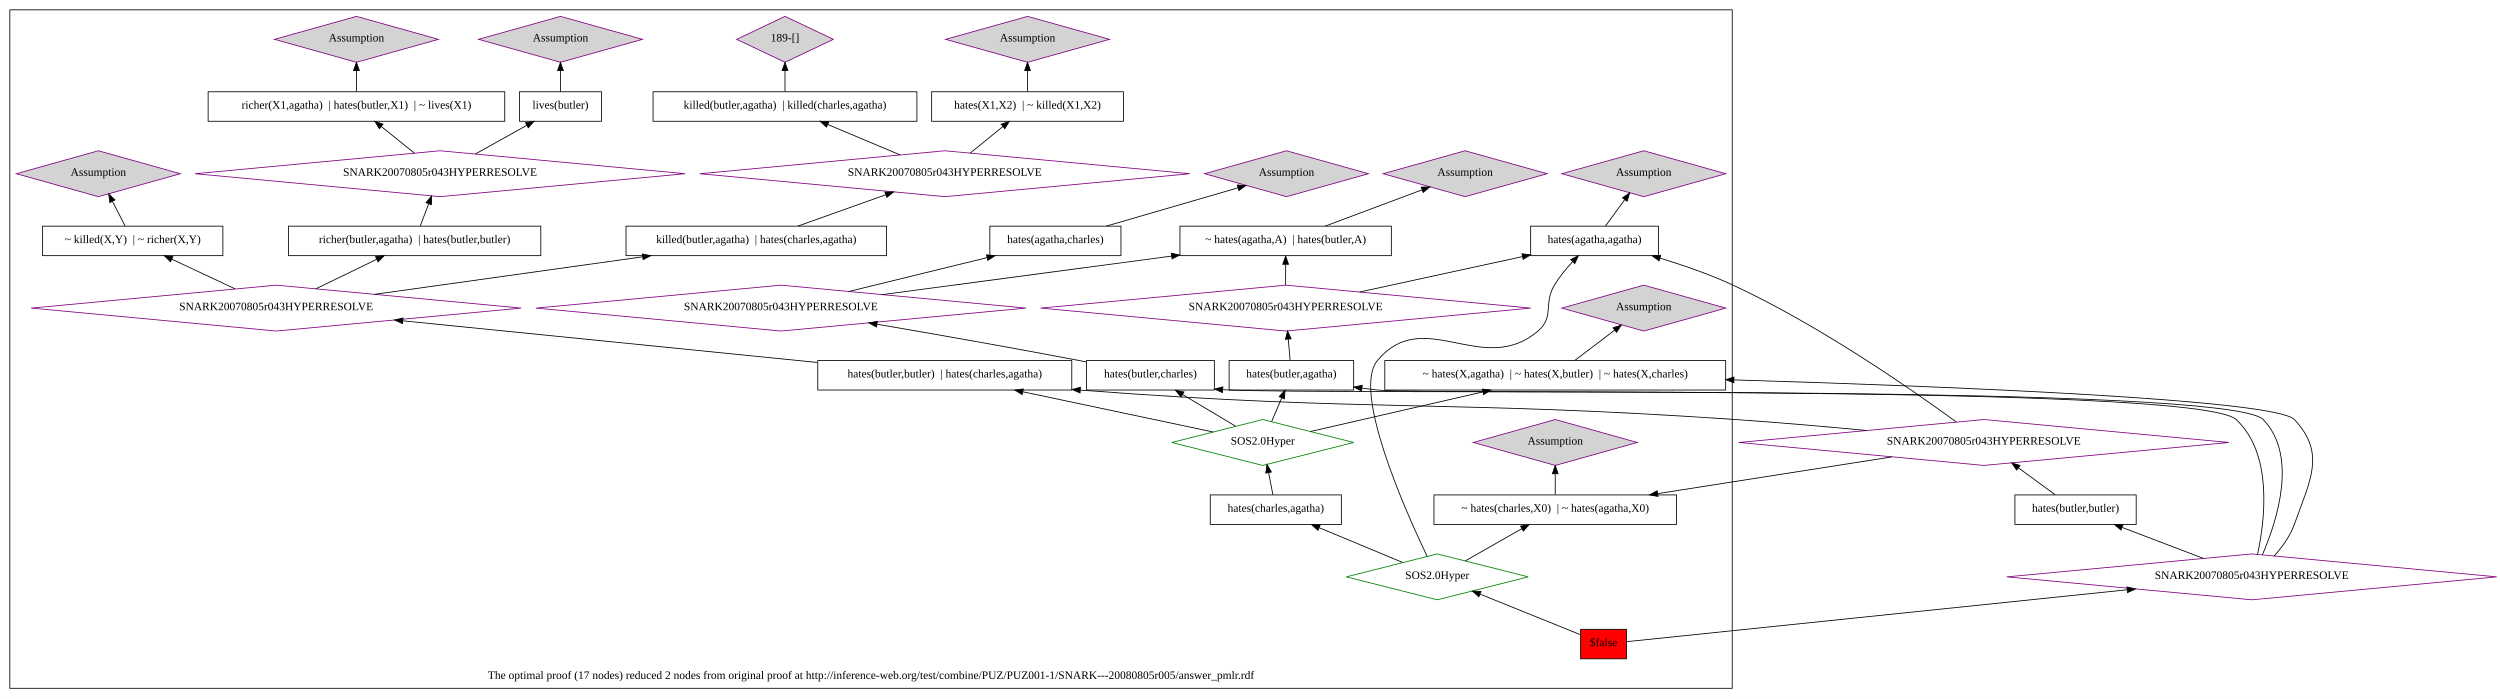
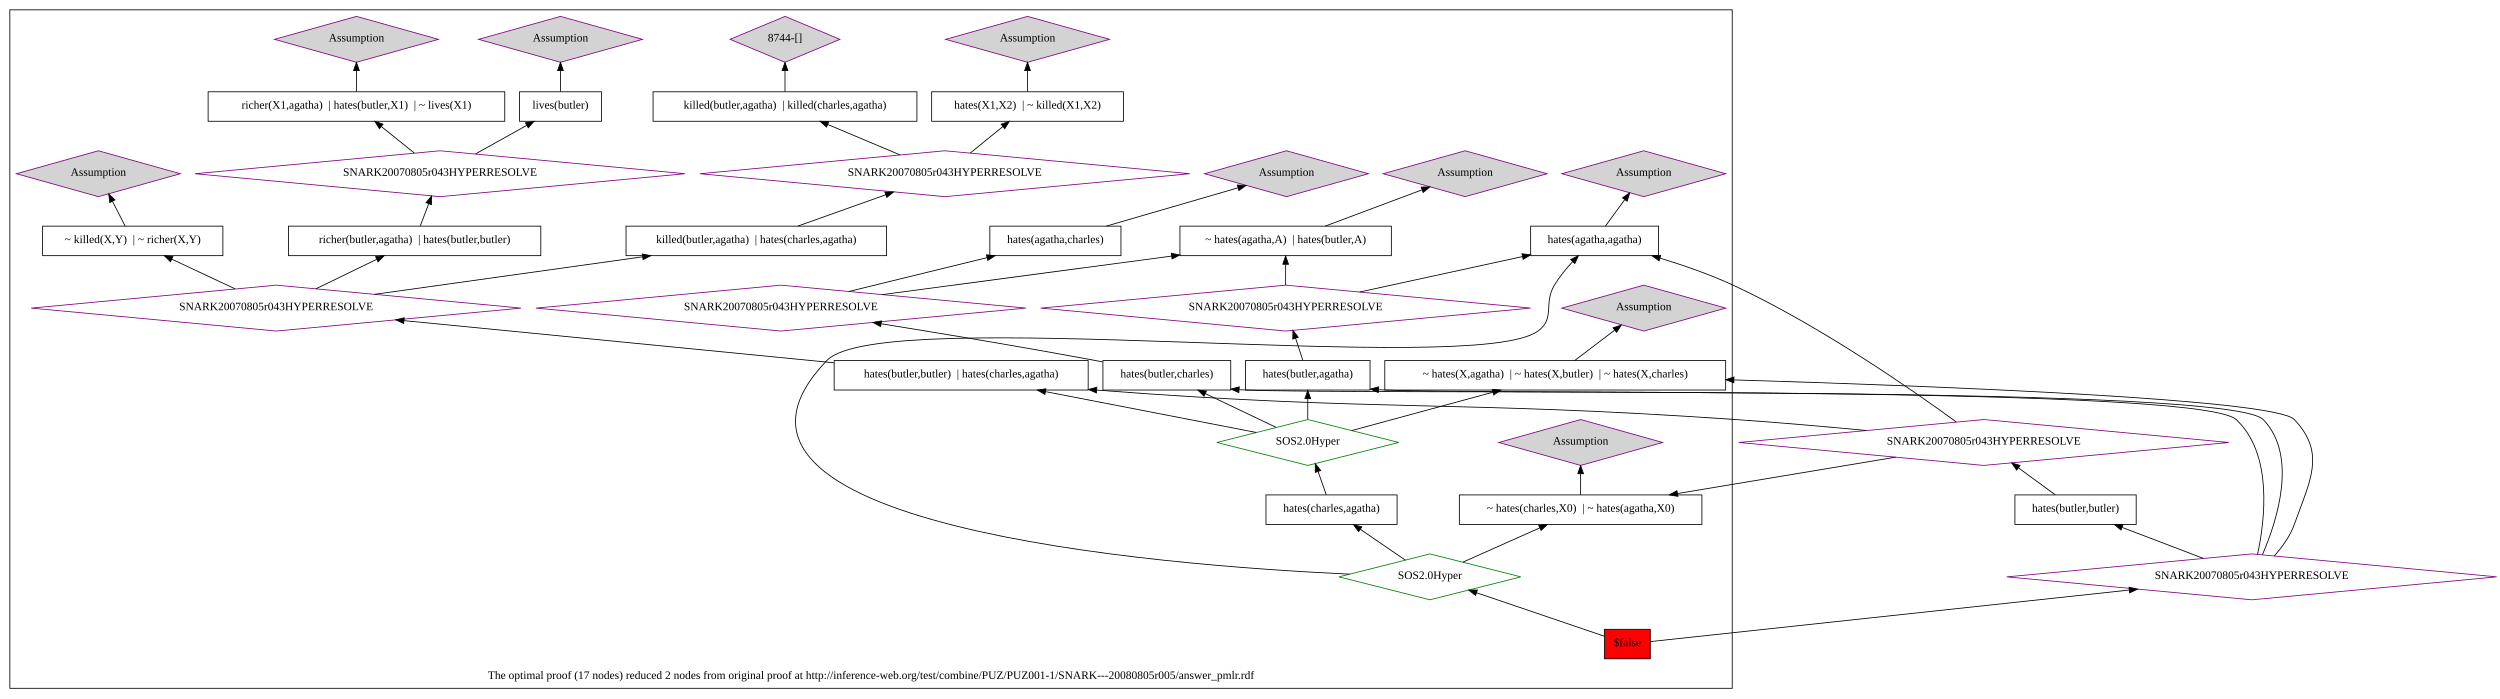
<svg xmlns="http://www.w3.org/2000/svg" xmlns:xlink="http://www.w3.org/1999/xlink" width="3051pt" height="852pt" viewBox="0.00 0.00 3051.00 852.00">
  <g id="graph1" class="graph" transform="scale(1 1) rotate(0) translate(4 848)">
    <polygon fill="white" stroke="white" points="-4,5 -4,-848 3048,-848 3048,5 -4,5" />
    <g id="graph2" class="cluster">
      <polygon fill="none" stroke="black" points="8,-8 8,-836 2110,-836 2110,-8 8,-8" />
      <text text-anchor="middle" x="1059" y="-19.4" font-family="Times New Roman,serif" font-size="14.00">The optimal proof (17 nodes) reduced 2 nodes from original proof at http://inference-web.org/test/combine/PUZ/PUZ001-1/SNARK---20080805r005/answer_pmlr.rdf</text>
    </g>
    <g id="node2" class="node">
      <a xlink:href="http://inference-web.org/test/combine/PUZ/PUZ001-1/SNARK---20080805r005/answer.owl#_6336bdc5:123eadccd10:-59a9" xlink:title="~ killed(X,Y)  | ~ richer(X,Y)">
        <polygon fill="none" stroke="black" points="268,-572 48,-572 48,-536 268,-536 268,-572" />
        <text text-anchor="middle" x="158" y="-551.4" font-family="Times New Roman,serif" font-size="14.00">~ killed(X,Y)  | ~ richer(X,Y)</text>
      </a>
    </g>
-     <g id="node20" class="node">
+     <g id="node22" class="node">
      <a xlink:href="http://inference-web.org/test/combine/PUZ/PUZ001-1/SNARK---20080805r005/answer.owl#_6336bdc5:123eadccd10:-59a7" xlink:title="Assumption">
        <polygon fill="lightgrey" stroke="purple" points="116,-664 16,-636 116,-608 216,-636 116,-664" />
        <text text-anchor="middle" x="116" y="-633.4" font-family="Times New Roman,serif" font-size="14.00">Assumption</text>
      </a>
    </g>
-     <g id="edge5" class="edge">
+     <g id="edge21" class="edge">
      <path fill="none" stroke="black" d="M148.679,-572.198C144.164,-581.013 138.593,-591.889 133.338,-602.149" />
      <polygon fill="black" stroke="black" points="130.084,-600.825 128.641,-611.321 136.315,-604.016 130.084,-600.825" />
    </g>
    <g id="node3" class="node">
      <a xlink:href="http://inference-web.org/test/combine/PUZ/PUZ001-1/Metis---2.2/answer.owl#_6336bdc5:123eadccd10:-6563" xlink:title="~ hates(X,agatha)  | ~ hates(X,butler)  | ~ hates(X,charles)">
        <polygon fill="none" stroke="black" points="2102,-408 1686,-408 1686,-372 2102,-372 2102,-408" />
        <text text-anchor="middle" x="1894" y="-387.4" font-family="Times New Roman,serif" font-size="14.00">~ hates(X,agatha)  | ~ hates(X,butler)  | ~ hates(X,charles)</text>
      </a>
    </g>
-     <g id="node34" class="node">
+     <g id="node35" class="node">
      <a xlink:href="http://inference-web.org/test/combine/PUZ/PUZ001-1/SNARK---20080805r005/answer.owl#_6336bdc5:123eadccd10:-599d" xlink:title="Assumption">
        <polygon fill="lightgrey" stroke="purple" points="2002,-500 1902,-472 2002,-444 2102,-472 2002,-500" />
        <text text-anchor="middle" x="2002" y="-469.4" font-family="Times New Roman,serif" font-size="14.00">Assumption</text>
      </a>
    </g>
-     <g id="edge81" class="edge">
+     <g id="edge89" class="edge">
      <path fill="none" stroke="black" d="M1917.97,-408.198C1932.26,-419.047 1950.66,-433.018 1966.6,-445.12" />
      <polygon fill="black" stroke="black" points="1964.59,-447.992 1974.67,-451.252 1968.82,-442.417 1964.59,-447.992" />
    </g>
    <g id="node4" class="node">
      <a xlink:href="http://inference-web.org/test/combine/PUZ/PUZ001-1/SOS---2.0/answer.owl#_6336bdc5:123eadccd10:-570c" xlink:title="~ hates(agatha,A)  | hates(butler,A)">
        <polygon fill="none" stroke="black" points="1694,-572 1436,-572 1436,-536 1694,-536 1694,-572" />
        <text text-anchor="middle" x="1565" y="-551.4" font-family="Times New Roman,serif" font-size="14.00">~ hates(agatha,A)  | hates(butler,A)</text>
      </a>
    </g>
-     <g id="node25" class="node">
+     <g id="node19" class="node">
      <a xlink:href="http://inference-web.org/test/combine/PUZ/PUZ001-1/SNARK---20080805r005/answer.owl#_6336bdc5:123eadccd10:-59db" xlink:title="Assumption">
        <polygon fill="lightgrey" stroke="purple" points="1784,-664 1684,-636 1784,-608 1884,-636 1784,-664" />
        <text text-anchor="middle" x="1784" y="-633.4" font-family="Times New Roman,serif" font-size="14.00">Assumption</text>
      </a>
    </g>
-     <g id="edge41" class="edge">
+     <g id="edge3" class="edge">
      <path fill="none" stroke="black" d="M1613.33,-572.097C1648.22,-585.159 1695.3,-602.789 1731.18,-616.222" />
      <polygon fill="black" stroke="black" points="1730.39,-619.664 1740.98,-619.893 1732.84,-613.108 1730.39,-619.664" />
    </g>
    <g id="node5" class="node">
      <a xlink:href="http://inference-web.org/test/combine/PUZ/PUZ001-1/SNARK---20080805r005/answer.owl#_6336bdc5:123eadccd10:-59c2" xlink:title="killed(butler,agatha)  | killed(charles,agatha)">
        <polygon fill="none" stroke="black" points="1115,-736 793,-736 793,-700 1115,-700 1115,-736" />
        <text text-anchor="middle" x="954" y="-715.4" font-family="Times New Roman,serif" font-size="14.00">killed(butler,agatha)  | killed(charles,agatha)</text>
      </a>
    </g>
-     <g id="node30" class="node">
-       <a xlink:href="http://inference-web.org/test/combine/PUZ/PUZ001-1/SNARK---20080805r005/answer.owl#_6336bdc5:123eadccd10:-59c0" xlink:title="189-[]">
-         <polygon fill="lightgrey" stroke="purple" points="954,-828 895,-800 954,-772 1013,-800 954,-828" />
-         <text text-anchor="middle" x="954" y="-797.4" font-family="Times New Roman,serif" font-size="14.00">189-[]</text>
-       </a>
-     </g>
-     <g id="edge73" class="edge">
+     <g id="node33" class="node">
+       <a xlink:href="http://inference-web.org/test/combine/PUZ/PUZ001-1/SNARK---20080805r005/answer.owl#_6336bdc5:123eadccd10:-59c0" xlink:title="8744-[]">
+         <polygon fill="lightgrey" stroke="purple" points="954,-828 887,-800 954,-772 1021,-800 954,-828" />
+         <text text-anchor="middle" x="954" y="-797.4" font-family="Times New Roman,serif" font-size="14.00">8744-[]</text>
+       </a>
+     </g>
+     <g id="edge85" class="edge">
      <path fill="none" stroke="black" d="M954,-736.198C954,-743.727 954,-752.76 954,-761.628" />
      <polygon fill="black" stroke="black" points="950.5,-761.863 954,-771.863 957.5,-761.863 950.5,-761.863" />
    </g>
    <g id="node6" class="node">
      <a xlink:href="http://inference-web.org/test/combine/PUZ/PUZ001-1/Otter---3.3/answer.owl#_6336bdc5:123eadccd10:-618b" xlink:title="hates(agatha,agatha)">
        <polygon fill="none" stroke="black" points="2020,-572 1864,-572 1864,-536 2020,-536 2020,-572" />
        <text text-anchor="middle" x="1942" y="-551.4" font-family="Times New Roman,serif" font-size="14.00">hates(agatha,agatha)</text>
      </a>
    </g>
-     <g id="node31" class="node">
+     <g id="node30" class="node">
      <a xlink:href="http://inference-web.org/test/combine/PUZ/PUZ001-1/SNARK---20080805r005/answer.owl#_6336bdc5:123eadccd10:-59f1" xlink:title="Assumption">
        <polygon fill="lightgrey" stroke="purple" points="2002,-664 1902,-636 2002,-608 2102,-636 2002,-664" />
        <text text-anchor="middle" x="2002" y="-633.4" font-family="Times New Roman,serif" font-size="14.00">Assumption</text>
      </a>
    </g>
    <g id="edge75" class="edge">
      <path fill="none" stroke="black" d="M1955.32,-572.198C1962.25,-581.673 1970.92,-593.531 1978.91,-604.444" />
      <polygon fill="black" stroke="black" points="1976.11,-606.547 1984.84,-612.55 1981.76,-602.413 1976.11,-606.547" />
    </g>
    <g id="node7" class="node">
      <a xlink:href="http://inference-web.org/test/combine/PUZ/PUZ001-1/EP---1.1pre/answer.owl#_6336bdc5:123eadccd10:-79da" xlink:title="hates(X1,X2)  | ~ killed(X1,X2)">
        <polygon fill="none" stroke="black" points="1367,-736 1133,-736 1133,-700 1367,-700 1367,-736" />
        <text text-anchor="middle" x="1250" y="-715.4" font-family="Times New Roman,serif" font-size="14.00">hates(X1,X2)  | ~ killed(X1,X2)</text>
      </a>
    </g>
-     <g id="node22" class="node">
+     <g id="node27" class="node">
      <a xlink:href="http://inference-web.org/test/combine/PUZ/PUZ001-1/SNARK---20080805r005/answer.owl#_6336bdc5:123eadccd10:-59bb" xlink:title="Assumption">
        <polygon fill="lightgrey" stroke="purple" points="1250,-828 1150,-800 1250,-772 1350,-800 1250,-828" />
        <text text-anchor="middle" x="1250" y="-797.4" font-family="Times New Roman,serif" font-size="14.00">Assumption</text>
      </a>
    </g>
-     <g id="edge13" class="edge">
+     <g id="edge47" class="edge">
      <path fill="none" stroke="black" d="M1250,-736.198C1250,-743.727 1250,-752.76 1250,-761.628" />
      <polygon fill="black" stroke="black" points="1246.5,-761.863 1250,-771.863 1253.5,-761.863 1246.5,-761.863" />
    </g>
    <g id="node8" class="node">
      <a xlink:href="http://inference-web.org/test/combine/PUZ/PUZ001-1/EP---1.1pre/answer.owl#_6336bdc5:123eadccd10:-799b" xlink:title="richer(X1,agatha)  | hates(butler,X1)  | ~ lives(X1)">
        <polygon fill="none" stroke="black" points="612,-736 250,-736 250,-700 612,-700 612,-736" />
        <text text-anchor="middle" x="431" y="-715.4" font-family="Times New Roman,serif" font-size="14.00">richer(X1,agatha)  | hates(butler,X1)  | ~ lives(X1)</text>
      </a>
    </g>
-     <g id="node32" class="node">
+     <g id="node25" class="node">
      <a xlink:href="http://inference-web.org/test/combine/PUZ/PUZ001-1/SNARK---20080805r005/answer.owl#_6336bdc5:123eadccd10:-59ac" xlink:title="Assumption">
        <polygon fill="lightgrey" stroke="purple" points="431,-828 331,-800 431,-772 531,-800 431,-828" />
        <text text-anchor="middle" x="431" y="-797.4" font-family="Times New Roman,serif" font-size="14.00">Assumption</text>
      </a>
    </g>
-     <g id="edge77" class="edge">
+     <g id="edge39" class="edge">
      <path fill="none" stroke="black" d="M431,-736.198C431,-743.727 431,-752.76 431,-761.628" />
      <polygon fill="black" stroke="black" points="427.5,-761.863 431,-771.863 434.5,-761.863 427.5,-761.863" />
    </g>
    <g id="node9" class="node">
      <a xlink:href="http://inference-web.org/test/combine/PUZ/PUZ001-1/Vampire---9.0/answer.owl#_6336bdc5:123eadccd10:-4d52" xlink:title="~ hates(charles,X0)  | ~ hates(agatha,X0)">
-         <polygon fill="none" stroke="black" points="2042,-244 1746,-244 1746,-208 2042,-208 2042,-244" />
-         <text text-anchor="middle" x="1894" y="-223.4" font-family="Times New Roman,serif" font-size="14.00">~ hates(charles,X0)  | ~ hates(agatha,X0)</text>
-       </a>
-     </g>
-     <g id="node33" class="node">
+         <polygon fill="none" stroke="black" points="2073,-244 1777,-244 1777,-208 2073,-208 2073,-244" />
+         <text text-anchor="middle" x="1925" y="-223.4" font-family="Times New Roman,serif" font-size="14.00">~ hates(charles,X0)  | ~ hates(agatha,X0)</text>
+       </a>
+     </g>
+     <g id="node23" class="node">
      <a xlink:href="http://inference-web.org/test/combine/PUZ/PUZ001-1/SNARK---20080805r005/answer.owl#_6336bdc5:123eadccd10:-59a2" xlink:title="Assumption">
-         <polygon fill="lightgrey" stroke="purple" points="1894,-336 1794,-308 1894,-280 1994,-308 1894,-336" />
-         <text text-anchor="middle" x="1894" y="-305.4" font-family="Times New Roman,serif" font-size="14.00">Assumption</text>
-       </a>
-     </g>
-     <g id="edge79" class="edge">
-       <path fill="none" stroke="black" d="M1894,-244.198C1894,-251.727 1894,-260.76 1894,-269.628" />
-       <polygon fill="black" stroke="black" points="1890.5,-269.863 1894,-279.863 1897.5,-269.863 1890.5,-269.863" />
+         <polygon fill="lightgrey" stroke="purple" points="1925,-336 1825,-308 1925,-280 2025,-308 1925,-336" />
+         <text text-anchor="middle" x="1925" y="-305.4" font-family="Times New Roman,serif" font-size="14.00">Assumption</text>
+       </a>
+     </g>
+     <g id="edge31" class="edge">
+       <path fill="none" stroke="black" d="M1925,-244.198C1925,-251.727 1925,-260.76 1925,-269.628" />
+       <polygon fill="black" stroke="black" points="1921.5,-269.863 1925,-279.863 1928.5,-269.863 1921.5,-269.863" />
    </g>
    <g id="node10" class="node">
      <a xlink:href="http://inference-web.org/test/combine/PUZ/PUZ001-1/SOS---2.0/answer.owl#_6336bdc5:123eadccd10:-56de" xlink:title="richer(butler,agatha)  | hates(butler,butler)">
        <polygon fill="none" stroke="black" points="656,-572 348,-572 348,-536 656,-536 656,-572" />
        <text text-anchor="middle" x="502" y="-551.4" font-family="Times New Roman,serif" font-size="14.00">richer(butler,agatha)  | hates(butler,butler)</text>
      </a>
    </g>
-     <g id="node21" class="node">
+     <g id="node24" class="node">
      <a xlink:href="http://inference-web.org/test/combine/PUZ/PUZ001-1/SNARK---20080805r005/answer.owl#_6336bdc5:123eadccd10:-59b6" xlink:title="SNARK20070805r043HYPERRESOLVE">
        <polygon fill="none" stroke="purple" points="533,-664 234,-636 533,-608 832,-636 533,-664" />
        <text text-anchor="middle" x="533" y="-633.4" font-family="Times New Roman,serif" font-size="14.00">SNARK20070805r043HYPERRESOLVE</text>
      </a>
    </g>
-     <g id="edge7" class="edge">
+     <g id="edge33" class="edge">
      <path fill="none" stroke="black" d="M508.88,-572.198C511.898,-580.183 515.556,-589.859 519.101,-599.236" />
      <polygon fill="black" stroke="black" points="515.913,-600.7 522.723,-608.816 522.461,-598.225 515.913,-600.7" />
    </g>
    <g id="node11" class="node">
      <a xlink:href="http://inference-web.org/test/combine/PUZ/PUZ001-1/Otter---3.3/answer.owl#_6336bdc5:123eadccd10:-6195" xlink:title="hates(agatha,charles)">
        <polygon fill="none" stroke="black" points="1364,-572 1204,-572 1204,-536 1364,-536 1364,-572" />
        <text text-anchor="middle" x="1284" y="-551.4" font-family="Times New Roman,serif" font-size="14.00">hates(agatha,charles)</text>
      </a>
    </g>
-     <g id="node19" class="node">
+     <g id="node34" class="node">
      <a xlink:href="http://inference-web.org/test/combine/PUZ/PUZ001-1/SNARK---20080805r005/answer.owl#_6336bdc5:123eadccd10:-59e0" xlink:title="Assumption">
        <polygon fill="lightgrey" stroke="purple" points="1566,-664 1466,-636 1566,-608 1666,-636 1566,-664" />
        <text text-anchor="middle" x="1566" y="-633.4" font-family="Times New Roman,serif" font-size="14.00">Assumption</text>
      </a>
    </g>
-     <g id="edge3" class="edge">
+     <g id="edge87" class="edge">
      <path fill="none" stroke="black" d="M1346.24,-572.097C1394.09,-586.011 1459.76,-605.107 1506.83,-618.793" />
      <polygon fill="black" stroke="black" points="1505.99,-622.197 1516.57,-621.628 1507.95,-615.475 1505.99,-622.197" />
    </g>
    <g id="node12" class="node">
      <a xlink:href="http://inference-web.org/test/combine/PUZ/PUZ001-1/EP---1.1pre/answer.owl#_6336bdc5:123eadccd10:-79aa" xlink:title="lives(butler)">
        <polygon fill="none" stroke="black" points="730,-736 630,-736 630,-700 730,-700 730,-736" />
        <text text-anchor="middle" x="680" y="-715.4" font-family="Times New Roman,serif" font-size="14.00">lives(butler)</text>
      </a>
    </g>
-     <g id="node23" class="node">
+     <g id="node32" class="node">
      <a xlink:href="http://inference-web.org/test/combine/PUZ/PUZ001-1/SNARK---20080805r005/answer.owl#_6336bdc5:123eadccd10:-59b1" xlink:title="Assumption">
        <polygon fill="lightgrey" stroke="purple" points="680,-828 580,-800 680,-772 780,-800 680,-828" />
        <text text-anchor="middle" x="680" y="-797.4" font-family="Times New Roman,serif" font-size="14.00">Assumption</text>
      </a>
    </g>
-     <g id="edge25" class="edge">
+     <g id="edge83" class="edge">
      <path fill="none" stroke="black" d="M680,-736.198C680,-743.727 680,-752.76 680,-761.628" />
      <polygon fill="black" stroke="black" points="676.5,-761.863 680,-771.863 683.5,-761.863 676.5,-761.863" />
    </g>
    <g id="node13" class="node">
      <a xlink:href="http://inference-web.org/test/combine/PUZ/PUZ001-1/EP---1.1pre/answer.owl#_6336bdc5:123eadccd10:-7a12" xlink:title="$false">
-         <polygon fill="red" stroke="black" points="1981,-80 1925,-80 1925,-44 1981,-44 1981,-80" />
-         <text text-anchor="middle" x="1953" y="-59.4" font-family="Times New Roman,serif" font-size="14.00">$false</text>
-       </a>
-     </g>
-     <g id="node29" class="node">
+         <polygon fill="red" stroke="black" points="2010,-80 1954,-80 1954,-44 2010,-44 2010,-80" />
+         <text text-anchor="middle" x="1982" y="-59.4" font-family="Times New Roman,serif" font-size="14.00">$false</text>
+       </a>
+     </g>
+     <g id="node20" class="node">
      <a xlink:href="http://inference-web.org/test/combine/PUZ/PUZ001-1/SOS---2.0/answer.owl#_6336bdc5:123eadccd10:-5726" xlink:title="SOS2.0Hyper">
-         <polygon fill="none" stroke="green" points="1750,-172 1639,-144 1750,-116 1861,-144 1750,-172" />
-         <text text-anchor="middle" x="1750" y="-141.4" font-family="Times New Roman,serif" font-size="14.00">SOS2.0Hyper</text>
-       </a>
-     </g>
-     <g id="edge65" class="edge">
-       <path fill="none" stroke="black" d="M1924.77,-73.402C1893.24,-86.14 1841.5,-107.041 1802.48,-122.803" />
-       <polygon fill="black" stroke="black" points="1800.81,-119.701 1792.85,-126.691 1803.43,-126.191 1800.81,-119.701" />
-     </g>
-     <g id="node43" class="node">
+         <polygon fill="none" stroke="green" points="1741,-172 1630,-144 1741,-116 1852,-144 1741,-172" />
+         <text text-anchor="middle" x="1741" y="-141.4" font-family="Times New Roman,serif" font-size="14.00">SOS2.0Hyper</text>
+       </a>
+     </g>
+     <g id="edge5" class="edge">
+       <path fill="none" stroke="black" d="M1953.88,-71.567C1915.82,-84.518 1847.02,-107.928 1797.93,-124.629" />
+       <polygon fill="black" stroke="black" points="1796.73,-121.34 1788.39,-127.875 1798.99,-127.967 1796.73,-121.34" />
+     </g>
+     <g id="node61" class="node">
      <a xlink:href="http://inference-web.org/test/combine/PUZ/PUZ001-1/SNARK---20080805r005/answer.owl#_6336bdc5:123eadccd10:-59ec" xlink:title="SNARK20070805r043HYPERRESOLVE">
        <polygon fill="none" stroke="purple" points="2744,-172 2445,-144 2744,-116 3043,-144 2744,-172" />
        <text text-anchor="middle" x="2744" y="-141.4" font-family="Times New Roman,serif" font-size="14.00">SNARK20070805r043HYPERRESOLVE</text>
      </a>
    </g>
-     <g id="edge15" class="edge">
-       <path fill="none" stroke="black" d="M1981.15,-64.918C2077.45,-74.902 2398.43,-108.176 2592.01,-128.243" />
-       <polygon fill="black" stroke="black" points="2591.68,-131.728 2601.99,-129.278 2592.4,-124.765 2591.68,-131.728" />
+     <g id="edge49" class="edge">
+       <path fill="none" stroke="black" d="M2010.02,-65.016C2103.36,-75.059 2408.27,-107.871 2594.45,-127.907" />
+       <polygon fill="black" stroke="black" points="2594.29,-131.409 2604.6,-128.999 2595.04,-124.45 2594.29,-131.409" />
    </g>
    <g id="node14" class="node">
      <a xlink:href="http://inference-web.org/test/combine/PUZ/PUZ001-1/EP---1.1pre/answer.owl#_6336bdc5:123eadccd10:-79b3" xlink:title="hates(butler,butler)  | hates(charles,agatha)">
-         <polygon fill="none" stroke="black" points="1304,-408 994,-408 994,-372 1304,-372 1304,-408" />
-         <text text-anchor="middle" x="1149" y="-387.4" font-family="Times New Roman,serif" font-size="14.00">hates(butler,butler)  | hates(charles,agatha)</text>
-       </a>
-     </g>
-     <g id="node35" class="node">
+         <polygon fill="none" stroke="black" points="1324,-408 1014,-408 1014,-372 1324,-372 1324,-408" />
+         <text text-anchor="middle" x="1169" y="-387.4" font-family="Times New Roman,serif" font-size="14.00">hates(butler,butler)  | hates(charles,agatha)</text>
+       </a>
+     </g>
+     <g id="node21" class="node">
      <a xlink:href="http://inference-web.org/test/combine/PUZ/PUZ001-1/SNARK---20080805r005/answer.owl#_6336bdc5:123eadccd10:-59cb" xlink:title="SNARK20070805r043HYPERRESOLVE">
        <polygon fill="none" stroke="purple" points="333,-500 34,-472 333,-444 632,-472 333,-500" />
        <text text-anchor="middle" x="333" y="-469.4" font-family="Times New Roman,serif" font-size="14.00">SNARK20070805r043HYPERRESOLVE</text>
      </a>
    </g>
-     <g id="edge83" class="edge">
-       <path fill="none" stroke="black" d="M993.596,-405.617C848.415,-420.206 632.884,-441.865 487.874,-456.437" />
-       <polygon fill="black" stroke="black" points="487.157,-452.991 477.557,-457.473 487.857,-459.956 487.157,-452.991" />
+     <g id="edge13" class="edge">
+       <path fill="none" stroke="black" d="M1013.71,-405.231C864.159,-419.901 639.148,-441.971 489.264,-456.673" />
+       <polygon fill="black" stroke="black" points="488.664,-453.215 479.053,-457.674 489.347,-460.181 488.664,-453.215" />
    </g>
    <g id="node15" class="node">
      <a xlink:href="http://inference-web.org/test/combine/PUZ/PUZ001-1/SNARK---20080805r005/answer.owl#_6336bdc5:123eadccd10:-59e7" xlink:title="hates(butler,charles)">
-         <polygon fill="none" stroke="black" points="1478,-408 1322,-408 1322,-372 1478,-372 1478,-408" />
-         <text text-anchor="middle" x="1400" y="-387.4" font-family="Times New Roman,serif" font-size="14.00">hates(butler,charles)</text>
-       </a>
-     </g>
-     <g id="node27" class="node">
+         <polygon fill="none" stroke="black" points="1498,-408 1342,-408 1342,-372 1498,-372 1498,-408" />
+         <text text-anchor="middle" x="1420" y="-387.4" font-family="Times New Roman,serif" font-size="14.00">hates(butler,charles)</text>
+       </a>
+     </g>
+     <g id="node26" class="node">
      <a xlink:href="http://inference-web.org/test/combine/PUZ/PUZ001-1/SNARK---20080805r005/answer.owl#_6336bdc5:123eadccd10:-59e5" xlink:title="SNARK20070805r043HYPERRESOLVE">
        <polygon fill="none" stroke="purple" points="949,-500 650,-472 949,-444 1248,-472 949,-500" />
        <text text-anchor="middle" x="949" y="-469.4" font-family="Times New Roman,serif" font-size="14.00">SNARK20070805r043HYPERRESOLVE</text>
      </a>
    </g>
-     <g id="edge53" class="edge">
-       <path fill="none" stroke="black" d="M1321.77,-406.301C1318.81,-406.881 1315.88,-407.449 1313,-408 1230.69,-423.747 1137.62,-440.085 1066.2,-452.312" />
-       <polygon fill="black" stroke="black" points="1065.53,-448.874 1056.27,-454.009 1066.71,-455.774 1065.53,-448.874" />
+     <g id="edge41" class="edge">
+       <path fill="none" stroke="black" d="M1341.77,-406.334C1338.81,-406.905 1335.88,-407.462 1333,-408 1245.73,-424.294 1146.92,-440.716 1071.39,-452.845" />
+       <polygon fill="black" stroke="black" points="1070.68,-449.414 1061.36,-454.453 1071.79,-456.326 1070.68,-449.414" />
    </g>
    <g id="node16" class="node">
      <a xlink:href="http://inference-web.org/test/combine/PUZ/PUZ001-1/Otter---3.3/answer.owl#_6336bdc5:123eadccd10:-615c" xlink:title="killed(butler,agatha)  | hates(charles,agatha)">
        <polygon fill="none" stroke="black" points="1078,-572 760,-572 760,-536 1078,-536 1078,-572" />
        <text text-anchor="middle" x="919" y="-551.4" font-family="Times New Roman,serif" font-size="14.00">killed(butler,agatha)  | hates(charles,agatha)</text>
      </a>
    </g>
    <g id="node28" class="node">
      <a xlink:href="http://inference-web.org/test/combine/PUZ/PUZ001-1/SNARK---20080805r005/answer.owl#_6336bdc5:123eadccd10:-59c5" xlink:title="SNARK20070805r043HYPERRESOLVE">
        <polygon fill="none" stroke="purple" points="1149,-664 850,-636 1149,-608 1448,-636 1149,-664" />
        <text text-anchor="middle" x="1149" y="-633.4" font-family="Times New Roman,serif" font-size="14.00">SNARK20070805r043HYPERRESOLVE</text>
      </a>
    </g>
    <g id="edge59" class="edge">
      <path fill="none" stroke="black" d="M969.759,-572.097C1001.2,-583.306 1042.07,-597.877 1076.84,-610.275" />
      <polygon fill="black" stroke="black" points="1075.88,-613.648 1086.48,-613.709 1078.23,-607.054 1075.88,-613.648" />
    </g>
    <g id="node17" class="node">
      <a xlink:href="http://inference-web.org/test/combine/PUZ/PUZ001-1/Metis---2.2/answer.owl#_6336bdc5:123eadccd10:-658b" xlink:title="hates(charles,agatha)">
-         <polygon fill="none" stroke="black" points="1633,-244 1473,-244 1473,-208 1633,-208 1633,-244" />
-         <text text-anchor="middle" x="1553" y="-223.4" font-family="Times New Roman,serif" font-size="14.00">hates(charles,agatha)</text>
-       </a>
-     </g>
-     <g id="node26" class="node">
+         <polygon fill="none" stroke="black" points="1701,-244 1541,-244 1541,-208 1701,-208 1701,-244" />
+         <text text-anchor="middle" x="1621" y="-223.4" font-family="Times New Roman,serif" font-size="14.00">hates(charles,agatha)</text>
+       </a>
+     </g>
+     <g id="node29" class="node">
      <a xlink:href="http://inference-web.org/test/combine/PUZ/PUZ001-1/SOS---2.0/answer.owl#_6336bdc5:123eadccd10:-5716" xlink:title="SOS2.0Hyper">
-         <polygon fill="none" stroke="green" points="1537,-336 1426,-308 1537,-280 1648,-308 1537,-336" />
-         <text text-anchor="middle" x="1537" y="-305.4" font-family="Times New Roman,serif" font-size="14.00">SOS2.0Hyper</text>
-       </a>
-     </g>
-     <g id="edge43" class="edge">
-       <path fill="none" stroke="black" d="M1549.45,-244.198C1547.89,-252.168 1546.01,-261.823 1544.18,-271.184" />
-       <polygon fill="black" stroke="black" points="1540.72,-270.647 1542.24,-281.132 1547.59,-271.988 1540.72,-270.647" />
+         <polygon fill="none" stroke="green" points="1592,-336 1481,-308 1592,-280 1703,-308 1592,-336" />
+         <text text-anchor="middle" x="1592" y="-305.4" font-family="Times New Roman,serif" font-size="14.00">SOS2.0Hyper</text>
+       </a>
+     </g>
+     <g id="edge65" class="edge">
+       <path fill="none" stroke="black" d="M1614.56,-244.198C1611.61,-252.55 1608,-262.752 1604.55,-272.527" />
+       <polygon fill="black" stroke="black" points="1601.2,-271.481 1601.17,-282.076 1607.8,-273.815 1601.2,-271.481" />
    </g>
    <g id="node18" class="node">
      <a xlink:href="http://inference-web.org/test/combine/PUZ/PUZ001-1/Faust---1.0/answer.owl#_6336bdc5:123eadccd10:-77d1" xlink:title="hates(butler,agatha)">
-         <polygon fill="none" stroke="black" points="1648,-408 1496,-408 1496,-372 1648,-372 1648,-408" />
-         <text text-anchor="middle" x="1572" y="-387.4" font-family="Times New Roman,serif" font-size="14.00">hates(butler,agatha)</text>
-       </a>
-     </g>
-     <g id="node24" class="node">
+         <polygon fill="none" stroke="black" points="1668,-408 1516,-408 1516,-372 1668,-372 1668,-408" />
+         <text text-anchor="middle" x="1592" y="-387.4" font-family="Times New Roman,serif" font-size="14.00">hates(butler,agatha)</text>
+       </a>
+     </g>
+     <g id="node31" class="node">
      <a xlink:href="http://inference-web.org/test/combine/PUZ/PUZ001-1/SNARK---20080805r005/answer.owl#_6336bdc5:123eadccd10:-59d6" xlink:title="SNARK20070805r043HYPERRESOLVE">
        <polygon fill="none" stroke="purple" points="1565,-500 1266,-472 1565,-444 1864,-472 1565,-500" />
        <text text-anchor="middle" x="1565" y="-469.4" font-family="Times New Roman,serif" font-size="14.00">SNARK20070805r043HYPERRESOLVE</text>
      </a>
    </g>
+     <g id="edge77" class="edge">
+       <path fill="none" stroke="black" d="M1586.01,-408.198C1583.38,-416.183 1580.19,-425.859 1577.11,-435.236" />
+       <polygon fill="black" stroke="black" points="1573.75,-434.223 1573.95,-444.816 1580.4,-436.412 1573.75,-434.223" />
+     </g>
+     <g id="edge7" class="edge">
+       <path fill="none" stroke="black" d="M1642.95,-147.307C1401.63,-158.58 812.107,-206.941 1005,-408 1071.83,-477.655 1795.27,-386.772 1873,-444 1894.28,-459.669 1879.41,-477.331 1893,-500 1899.08,-510.142 1907.25,-520.072 1915.17,-528.595" />
+       <polygon fill="black" stroke="black" points="1912.84,-531.227 1922.3,-535.992 1917.88,-526.365 1912.84,-531.227" />
+     </g>
+     <g id="edge9" class="edge">
+       <path fill="none" stroke="black" d="M1781.38,-161.995C1808.97,-174.289 1845.71,-190.664 1875.12,-203.773" />
+       <polygon fill="black" stroke="black" points="1873.84,-207.031 1884.4,-207.905 1876.69,-200.638 1873.84,-207.031" />
+     </g>
+     <g id="edge11" class="edge">
+       <path fill="none" stroke="black" d="M1711.03,-164.481C1694.32,-175.895 1673.44,-190.169 1655.99,-202.093" />
+       <polygon fill="black" stroke="black" points="1654.01,-199.203 1647.73,-207.735 1657.96,-204.983 1654.01,-199.203" />
+     </g>
+     <g id="edge15" class="edge">
+       <path fill="none" stroke="black" d="M282.852,-495.498C258.599,-506.862 229.633,-520.435 205.71,-531.645" />
+       <polygon fill="black" stroke="black" points="204.042,-528.561 196.472,-535.973 207.012,-534.899 204.042,-528.561" />
+     </g>
+     <g id="edge17" class="edge">
+       <path fill="none" stroke="black" d="M381.429,-495.498C404.746,-506.812 432.575,-520.315 455.619,-531.496" />
+       <polygon fill="black" stroke="black" points="454.322,-534.757 464.847,-535.973 457.378,-528.459 454.322,-534.757" />
+     </g>
+     <g id="edge19" class="edge">
+       <path fill="none" stroke="black" d="M453,-488.792C547.934,-502.076 680.618,-520.643 780.136,-534.568" />
+       <polygon fill="black" stroke="black" points="779.88,-538.067 790.269,-535.986 780.85,-531.134 779.88,-538.067" />
+     </g>
    <g id="edge35" class="edge">
-       <path fill="none" stroke="black" d="M1570.45,-408.198C1569.79,-415.878 1569,-425.121 1568.23,-434.159" />
-       <polygon fill="black" stroke="black" points="1564.74,-433.92 1567.37,-444.181 1571.71,-434.515 1564.74,-433.92" />
-     </g>
-     <g id="edge9" class="edge">
      <path fill="none" stroke="black" d="M501.564,-661.272C488.792,-671.54 474.09,-683.359 461.422,-693.543" />
      <polygon fill="black" stroke="black" points="459.033,-690.972 453.433,-699.966 463.419,-696.428 459.033,-690.972" />
    </g>
-     <g id="edge11" class="edge">
+     <g id="edge37" class="edge">
      <path fill="none" stroke="black" d="M576.31,-660.159C596.05,-671.171 619.306,-684.144 638.787,-695.01" />
      <polygon fill="black" stroke="black" points="637.291,-698.183 647.729,-699.998 640.701,-692.07 637.291,-698.183" />
    </g>
-     <g id="edge37" class="edge">
-       <path fill="none" stroke="black" d="M1565,-500.22C1565,-508.337 1565,-517.197 1565,-525.341" />
-       <polygon fill="black" stroke="black" points="1561.5,-525.511 1565,-535.511 1568.5,-525.511 1561.5,-525.511" />
-     </g>
-     <g id="edge39" class="edge">
-       <path fill="none" stroke="black" d="M1655.3,-491.641C1715.55,-504.747 1794.38,-521.892 1854.13,-534.887" />
-       <polygon fill="black" stroke="black" points="1853.41,-538.312 1863.92,-537.017 1854.89,-531.472 1853.41,-538.312" />
-     </g>
-     <g id="edge45" class="edge">
-       <path fill="none" stroke="black" d="M1595.15,-321.357C1652.19,-334.458 1739.91,-354.608 1805.59,-369.692" />
-       <polygon fill="black" stroke="black" points="1804.99,-373.146 1815.52,-371.974 1806.56,-366.324 1804.99,-373.146" />
-     </g>
-     <g id="edge47" class="edge">
-       <path fill="none" stroke="black" d="M1476.38,-320.813C1414.29,-333.934 1316.88,-354.52 1244.44,-369.83" />
-       <polygon fill="black" stroke="black" points="1243.45,-366.462 1234.39,-371.954 1244.9,-373.311 1243.45,-366.462" />
-     </g>
-     <g id="edge49" class="edge">
-       <path fill="none" stroke="black" d="M1503.84,-327.85C1484.38,-339.493 1459.69,-354.271 1439.27,-366.494" />
-       <polygon fill="black" stroke="black" points="1437.3,-363.596 1430.52,-371.735 1440.89,-369.602 1437.3,-363.596" />
-     </g>
-     <g id="edge51" class="edge">
-       <path fill="none" stroke="black" d="M1547.88,-333.496C1551.81,-342.708 1556.27,-353.144 1560.27,-362.519" />
-       <polygon fill="black" stroke="black" points="1557.09,-363.985 1564.24,-371.808 1563.53,-361.237 1557.09,-363.985" />
-     </g>
-     <g id="edge55" class="edge">
+     <g id="edge43" class="edge">
      <path fill="none" stroke="black" d="M1072.55,-488.446C1174.62,-502.034 1319.48,-521.317 1425.67,-535.453" />
      <polygon fill="black" stroke="black" points="1425.45,-538.954 1435.82,-536.804 1426.37,-532.015 1425.45,-538.954" />
    </g>
-     <g id="edge57" class="edge">
+     <g id="edge45" class="edge">
      <path fill="none" stroke="black" d="M1031.81,-492.27C1083.23,-504.857 1149.1,-520.981 1200.63,-533.593" />
      <polygon fill="black" stroke="black" points="1199.86,-537.008 1210.41,-535.986 1201.53,-530.209 1199.86,-537.008" />
    </g>
    <g id="edge61" class="edge">
      <path fill="none" stroke="black" d="M1094.42,-658.951C1066.81,-670.563 1033.45,-684.59 1006.18,-696.058" />
      <polygon fill="black" stroke="black" points="1004.67,-692.897 996.806,-700 1007.38,-699.35 1004.67,-692.897" />
    </g>
    <g id="edge63" class="edge">
      <path fill="none" stroke="black" d="M1180.13,-661.272C1192.77,-671.54 1207.33,-683.359 1219.88,-693.543" />
      <polygon fill="black" stroke="black" points="1217.82,-696.38 1227.79,-699.966 1222.23,-690.946 1217.82,-696.38" />
    </g>
    <g id="edge67" class="edge">
-       <path fill="none" stroke="black" d="M1737.73,-168.924C1709.8,-227.352 1646.18,-371.007 1677,-408 1733.69,-476.049 1805.53,-386.624 1873,-444 1893.13,-461.121 1879.41,-477.331 1893,-500 1899.08,-510.142 1907.25,-520.072 1915.17,-528.595" />
-       <polygon fill="black" stroke="black" points="1912.84,-531.227 1922.3,-535.992 1917.88,-526.365 1912.84,-531.227" />
+       <path fill="none" stroke="black" d="M1645.64,-322.565C1693.51,-335.563 1764.14,-354.74 1817.85,-369.324" />
+       <polygon fill="black" stroke="black" points="1817.11,-372.749 1827.68,-371.991 1818.94,-365.993 1817.11,-372.749" />
    </g>
    <g id="edge69" class="edge">
-       <path fill="none" stroke="black" d="M1784.13,-163.433C1804.89,-175.254 1831.52,-190.42 1853.36,-202.86" />
-       <polygon fill="black" stroke="black" points="1851.67,-205.923 1862.09,-207.83 1855.13,-199.84 1851.67,-205.923" />
+       <path fill="none" stroke="black" d="M1529.13,-320.188C1461.37,-333.323 1352.46,-354.435 1272.13,-370.007" />
+       <polygon fill="black" stroke="black" points="1271.14,-366.635 1261.99,-371.974 1272.47,-373.507 1271.14,-366.635" />
    </g>
    <g id="edge71" class="edge">
-       <path fill="none" stroke="black" d="M1707.74,-161.591C1678.03,-173.959 1638.05,-190.6 1606.17,-203.869" />
-       <polygon fill="black" stroke="black" points="1604.44,-200.797 1596.55,-207.871 1607.13,-207.259 1604.44,-200.797" />
-     </g>
-     <g id="edge85" class="edge">
-       <path fill="none" stroke="black" d="M282.852,-495.498C258.599,-506.862 229.633,-520.435 205.71,-531.645" />
-       <polygon fill="black" stroke="black" points="204.042,-528.561 196.472,-535.973 207.012,-534.899 204.042,-528.561" />
-     </g>
-     <g id="edge87" class="edge">
-       <path fill="none" stroke="black" d="M381.429,-495.498C404.746,-506.812 432.575,-520.315 455.619,-531.496" />
-       <polygon fill="black" stroke="black" points="454.322,-534.757 464.847,-535.973 457.378,-528.459 454.322,-534.757" />
-     </g>
-     <g id="edge89" class="edge">
-       <path fill="none" stroke="black" d="M453,-488.792C547.934,-502.076 680.618,-520.643 780.136,-534.568" />
-       <polygon fill="black" stroke="black" points="779.88,-538.067 790.269,-535.986 780.85,-531.134 779.88,-538.067" />
+       <path fill="none" stroke="black" d="M1553.4,-326.402C1527.88,-338.567 1494.27,-354.592 1467.17,-367.512" />
+       <polygon fill="black" stroke="black" points="1465.4,-364.479 1457.88,-371.941 1468.41,-370.797 1465.4,-364.479" />
+     </g>
+     <g id="edge73" class="edge">
+       <path fill="none" stroke="black" d="M1592,-336.22C1592,-344.337 1592,-353.197 1592,-361.341" />
+       <polygon fill="black" stroke="black" points="1588.5,-361.511 1592,-371.511 1595.5,-361.511 1588.5,-361.511" />
+     </g>
+     <g id="edge79" class="edge">
+       <path fill="none" stroke="black" d="M1565,-500.22C1565,-508.337 1565,-517.197 1565,-525.341" />
+       <polygon fill="black" stroke="black" points="1561.5,-525.511 1565,-535.511 1568.5,-525.511 1561.5,-525.511" />
+     </g>
+     <g id="edge81" class="edge">
+       <path fill="none" stroke="black" d="M1655.3,-491.641C1715.55,-504.747 1794.38,-521.892 1854.13,-534.887" />
+       <polygon fill="black" stroke="black" points="1853.41,-538.312 1863.92,-537.017 1854.89,-531.472 1853.41,-538.312" />
    </g>
    <g id="node36" class="node">
      <a xlink:href="http://inference-web.org/test/combine/PUZ/PUZ001-1/Otter---3.3/answer.owl#_6336bdc5:123eadccd10:-6181" xlink:title="hates(butler,butler)">
        <polygon fill="none" stroke="black" points="2603,-244 2455,-244 2455,-208 2603,-208 2603,-244" />
        <text text-anchor="middle" x="2529" y="-223.4" font-family="Times New Roman,serif" font-size="14.00">hates(butler,butler)</text>
      </a>
    </g>
-     <g id="node50" class="node">
+     <g id="node47" class="node">
      <a xlink:href="http://inference-web.org/test/combine/PUZ/PUZ001-1/SNARK---20080805r005/answer.owl#_6336bdc5:123eadccd10:-59d1" xlink:title="SNARK20070805r043HYPERRESOLVE">
        <polygon fill="none" stroke="purple" points="2417,-336 2118,-308 2417,-280 2716,-308 2417,-336" />
        <text text-anchor="middle" x="2417" y="-305.4" font-family="Times New Roman,serif" font-size="14.00">SNARK20070805r043HYPERRESOLVE</text>
      </a>
    </g>
-     <g id="edge27" class="edge">
+     <g id="edge23" class="edge">
      <path fill="none" stroke="black" d="M2504.14,-244.198C2490.98,-253.833 2474.46,-265.93 2459.35,-276.993" />
      <polygon fill="black" stroke="black" points="2457.13,-274.28 2451.13,-283.011 2461.27,-279.928 2457.13,-274.28" />
    </g>
-     <g id="edge17" class="edge">
+     <g id="edge25" class="edge">
+       <path fill="none" stroke="black" d="M2383.28,-333.159C2328.56,-373.045 2215.94,-451.257 2111,-500 2082.76,-513.114 2050.48,-524.291 2021.75,-533.015" />
+       <polygon fill="black" stroke="black" points="2020.73,-529.666 2012.15,-535.879 2022.73,-536.374 2020.73,-529.666" />
+     </g>
+     <g id="edge27" class="edge">
+       <path fill="none" stroke="black" d="M2309.41,-290.069C2230.89,-276.982 2124.48,-259.246 2043.52,-245.753" />
+       <polygon fill="black" stroke="black" points="2043.72,-242.238 2033.28,-244.046 2042.56,-249.142 2043.72,-242.238" />
+     </g>
+     <g id="edge29" class="edge">
+       <path fill="none" stroke="black" d="M2273.77,-322.602C2223.31,-327.383 2166.18,-332.389 2114,-336 1770.65,-359.765 1681.13,-345.313 1334.43,-371.917" />
+       <polygon fill="black" stroke="black" points="1334.06,-368.435 1324.36,-372.696 1334.6,-375.415 1334.06,-368.435" />
+     </g>
+     <g id="edge51" class="edge">
      <path fill="none" stroke="black" d="M2771.41,-169.439C2781.13,-180.269 2790.92,-193.699 2796,-208 2815.03,-261.61 2835.01,-294.589 2796,-336 2772.82,-360.607 2371.86,-376.56 2112.4,-384.356" />
      <polygon fill="black" stroke="black" points="2111.97,-380.867 2102.08,-384.664 2112.18,-387.864 2111.97,-380.867" />
    </g>
-     <g id="edge21" class="edge">
-       <path fill="none" stroke="black" d="M2751.11,-171.388C2760.22,-213.604 2769.95,-294.075 2725,-336 2676.26,-381.466 1624.26,-365.118 1488.37,-372.38" />
-       <polygon fill="black" stroke="black" points="1487.85,-368.909 1478.15,-373.159 1488.39,-375.889 1487.85,-368.909" />
-     </g>
-     <g id="edge23" class="edge">
-       <path fill="none" stroke="black" d="M2756.99,-170.869C2774.96,-212.383 2800.64,-291.918 2758,-336 2716.22,-379.191 1736.78,-365.909 1677,-372 1670.84,-372.627 1664.5,-373.398 1658.13,-374.265" />
-       <polygon fill="black" stroke="black" points="1657.51,-370.817 1648.11,-375.698 1658.5,-377.747 1657.51,-370.817" />
-     </g>
-     <g id="edge19" class="edge">
+     <g id="edge55" class="edge">
+       <path fill="none" stroke="black" d="M2751.1,-171.385C2760.22,-213.598 2769.94,-294.064 2725,-336 2677.05,-380.743 1642.04,-365.179 1508.22,-372.389" />
+       <polygon fill="black" stroke="black" points="1507.85,-368.907 1498.15,-373.161 1508.39,-375.887 1507.85,-368.907" />
+     </g>
+     <g id="edge57" class="edge">
+       <path fill="none" stroke="black" d="M2756.99,-170.869C2774.96,-212.383 2800.64,-291.918 2758,-336 2717.65,-377.714 1802.52,-365.668 1678.47,-372.385" />
+       <polygon fill="black" stroke="black" points="1678.05,-368.908 1668.35,-373.172 1678.59,-375.887 1678.05,-368.908" />
+     </g>
+     <g id="edge53" class="edge">
      <path fill="none" stroke="black" d="M2684.97,-166.515C2654.12,-178.28 2616.54,-192.614 2585.99,-204.263" />
      <polygon fill="black" stroke="black" points="2584.44,-201.11 2576.34,-207.944 2586.93,-207.651 2584.44,-201.11" />
    </g>
-     <g id="edge29" class="edge">
-       <path fill="none" stroke="black" d="M2383.28,-333.159C2328.56,-373.045 2215.94,-451.257 2111,-500 2082.76,-513.114 2050.48,-524.291 2021.75,-533.015" />
-       <polygon fill="black" stroke="black" points="2020.73,-529.666 2012.15,-535.879 2022.73,-536.374 2020.73,-529.666" />
-     </g>
-     <g id="edge31" class="edge">
-       <path fill="none" stroke="black" d="M2304.88,-290.42C2220.89,-277.252 2105.97,-259.235 2019.02,-245.602" />
-       <polygon fill="black" stroke="black" points="2019.52,-242.137 2009.1,-244.046 2018.44,-249.053 2019.52,-242.137" />
-     </g>
-     <g id="edge33" class="edge">
-       <path fill="none" stroke="black" d="M2273.77,-322.635C2223.31,-327.42 2166.18,-332.419 2114,-336 1761.78,-360.176 1670,-344.837 1314.42,-371.919" />
-       <polygon fill="black" stroke="black" points="1314.06,-368.436 1304.36,-372.692 1314.6,-375.416 1314.06,-368.436" />
-     </g>
  </g>
</svg>
